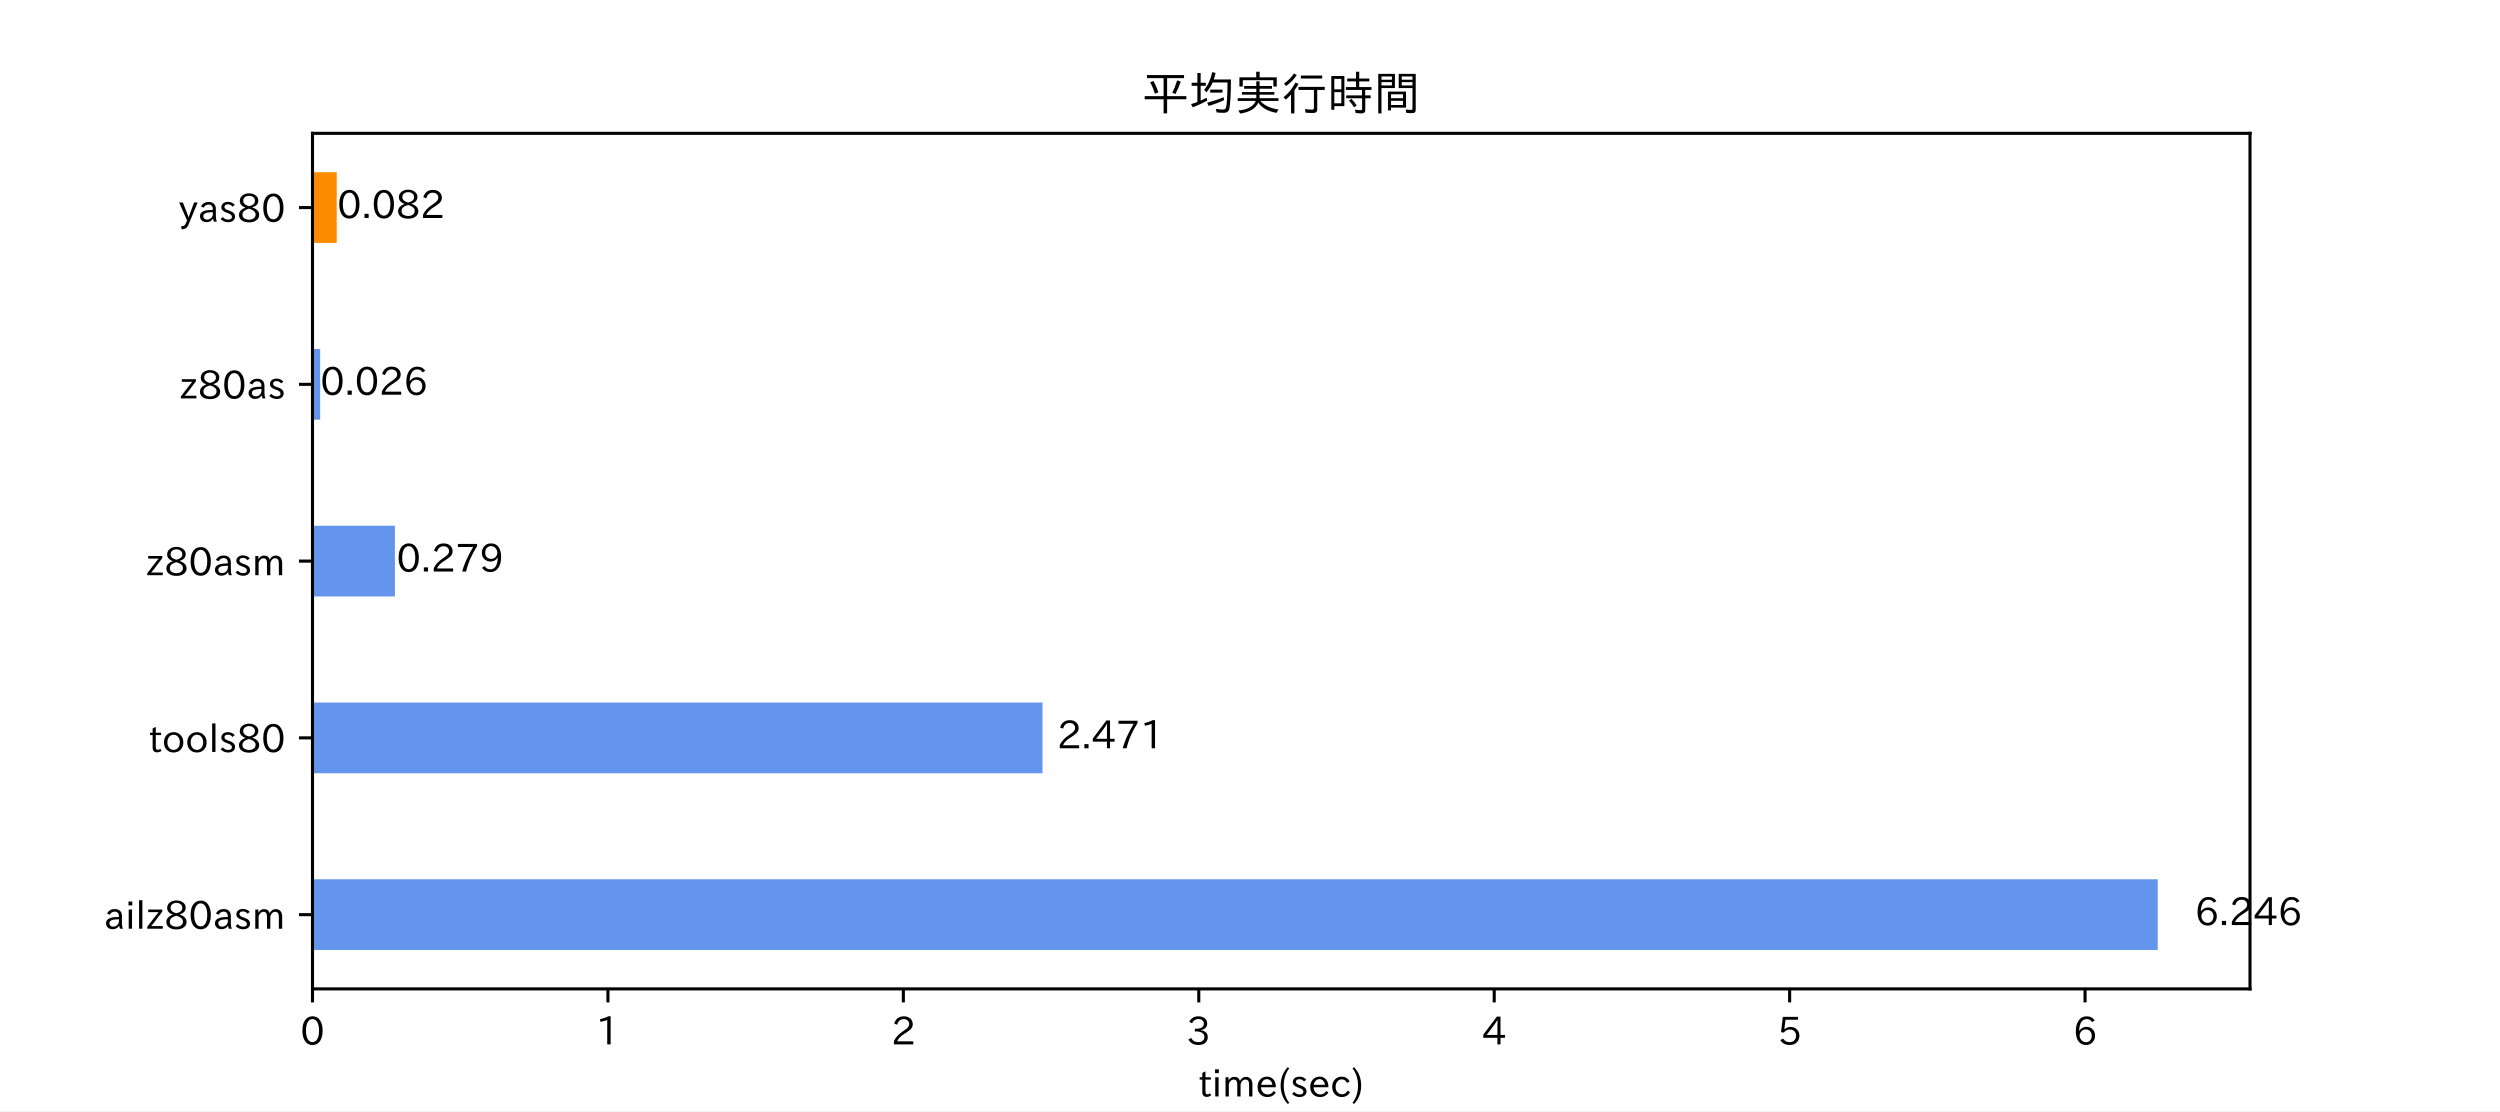
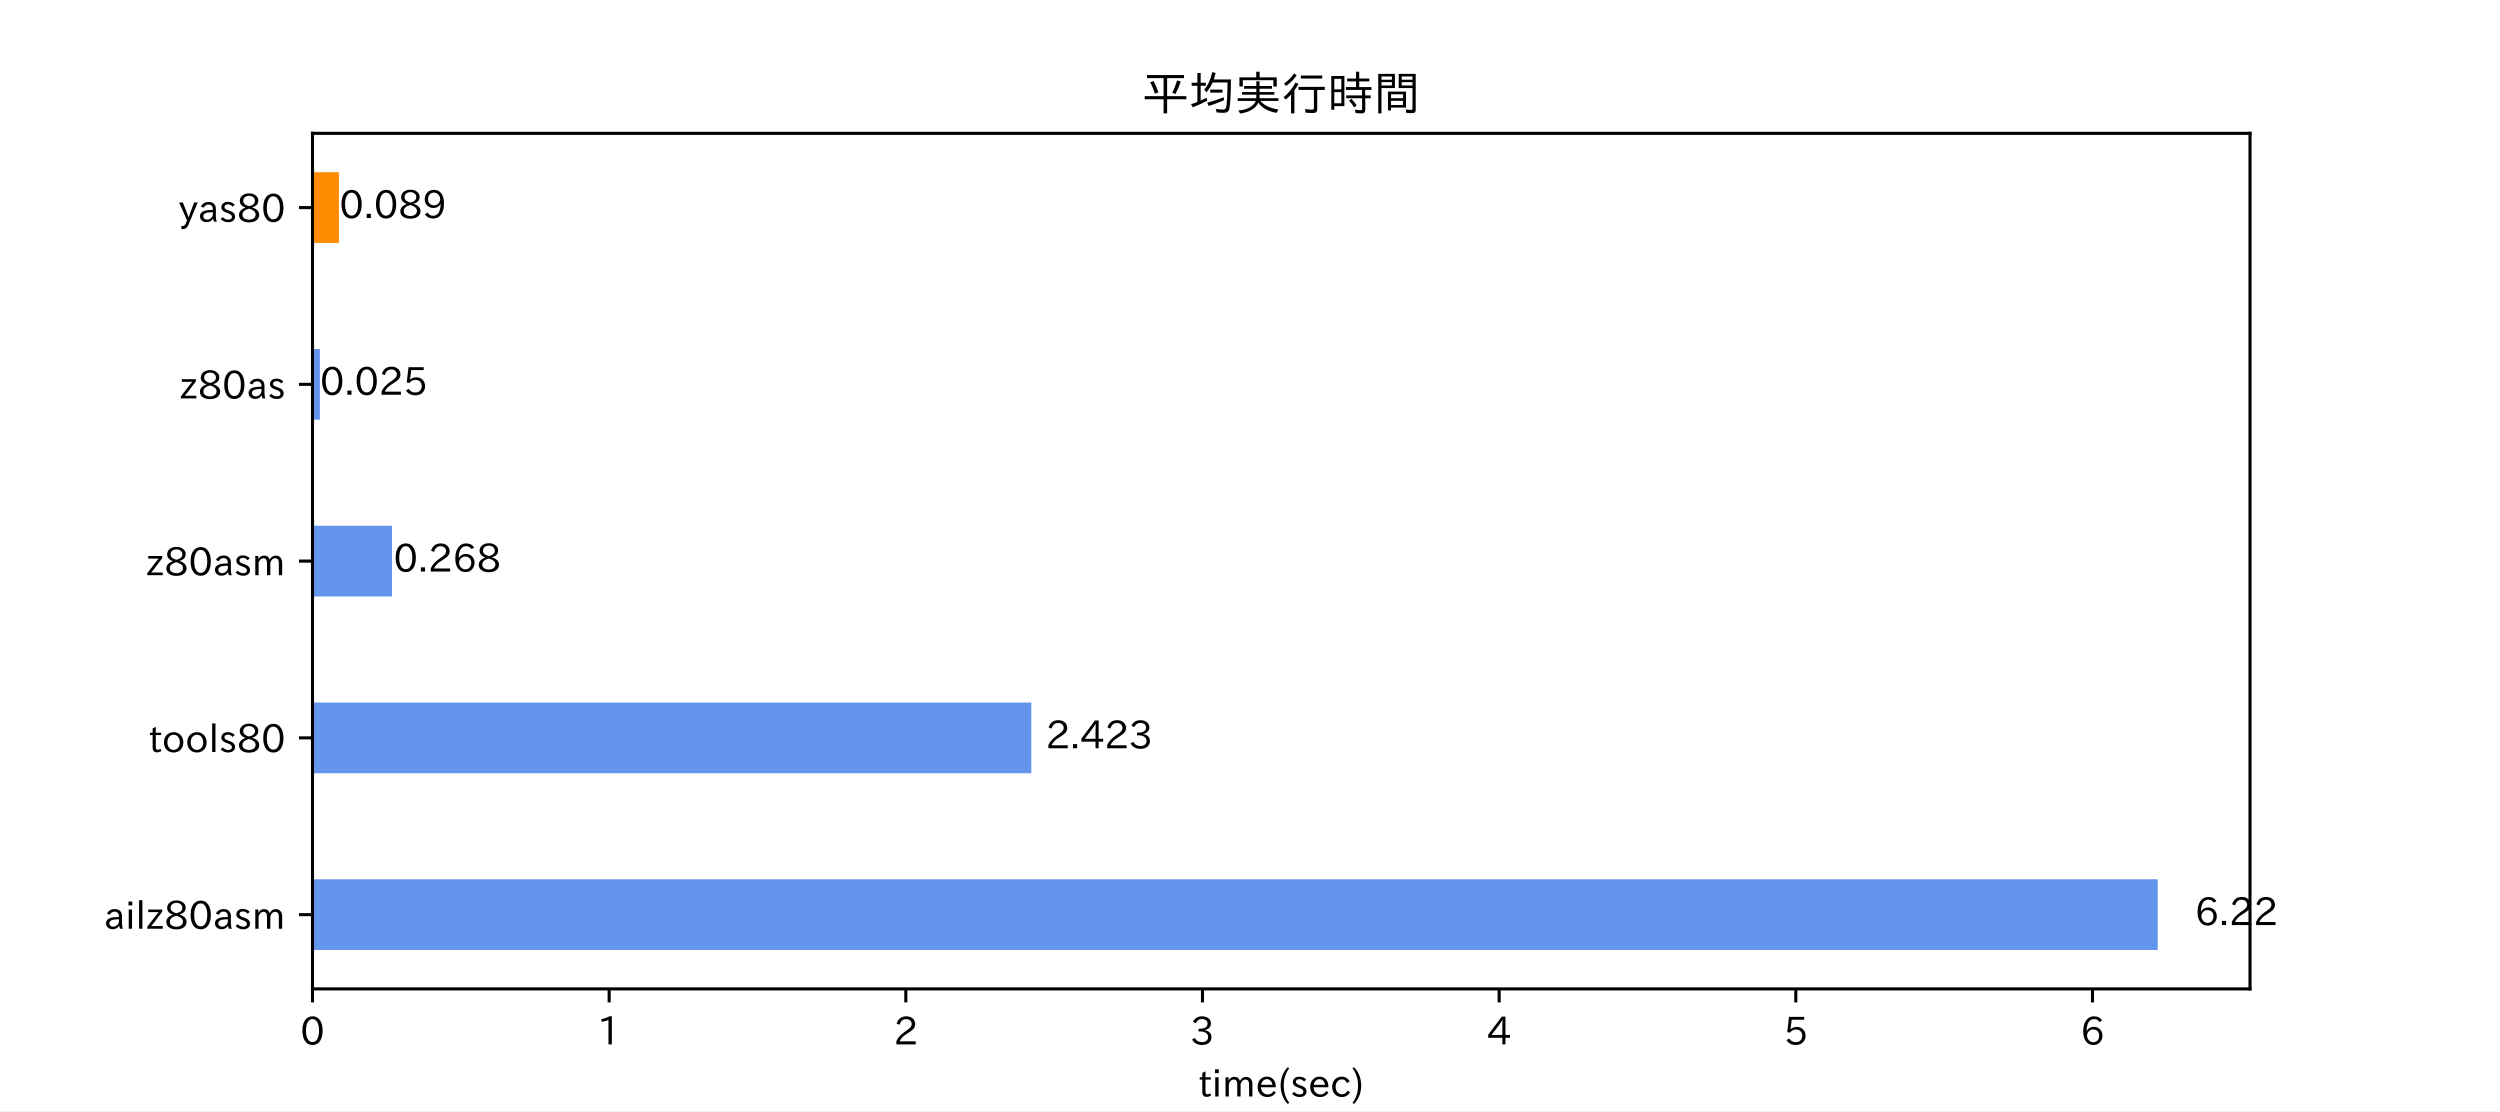
<svg xmlns="http://www.w3.org/2000/svg" xmlns:xlink="http://www.w3.org/1999/xlink" width="648pt" height="288pt" viewBox="0 0 648 288" version="1.1">
  <defs>
    <style type="text/css">*{stroke-linejoin: round; stroke-linecap: butt}</style>
  </defs>
  <g id="figure_1">
    <g id="patch_1">
      <path d="M 0 288  L 648 288  L 648 0  L 0 0  z " style="fill: #ffffff" />
    </g>
    <g id="axes_1">
      <g id="patch_2">
        <path d="M 81 256.32  L 583.2 256.32  L 583.2 34.56  L 81 34.56  z " style="fill: #ffffff" />
      </g>
      <g id="patch_3">
-         <path d="M 81 44.64  L 87.279 44.64  L 87.279 62.967  L 81 62.967  z " clip-path="url(#pec9f5651a0)" style="fill: #ff8c00" />
+         <path d="M 81 44.64  L 87.844 44.64  L 87.844 62.967  L 81 62.967  z " clip-path="url(#pbefb45674b)" style="fill: #ff8c00" />
      </g>
      <g id="patch_4">
-         <path d="M 81 90.458  L 82.991 90.458  L 82.991 108.785  L 81 108.785  z " clip-path="url(#pec9f5651a0)" style="fill: #6495ed" />
+         <path d="M 81 90.458  L 82.922 90.458  L 82.922 108.785  L 81 108.785  z " clip-path="url(#pbefb45674b)" style="fill: #6495ed" />
      </g>
      <g id="patch_5">
-         <path d="M 81 136.276  L 102.364 136.276  L 102.364 154.604  L 81 154.604  z " clip-path="url(#pec9f5651a0)" style="fill: #6495ed" />
+         <path d="M 81 136.276  L 101.608 136.276  L 101.608 154.604  L 81 154.604  z " clip-path="url(#pbefb45674b)" style="fill: #6495ed" />
      </g>
      <g id="patch_6">
-         <path d="M 81 182.095  L 270.216 182.095  L 270.216 200.422  L 81 200.422  z " clip-path="url(#pec9f5651a0)" style="fill: #6495ed" />
+         <path d="M 81 182.095  L 267.316 182.095  L 267.316 200.422  L 81 200.422  z " clip-path="url(#pbefb45674b)" style="fill: #6495ed" />
      </g>
      <g id="patch_7">
-         <path d="M 81 227.913  L 559.286 227.913  L 559.286 246.24  L 81 246.24  z " clip-path="url(#pec9f5651a0)" style="fill: #6495ed" />
+         <path d="M 81 227.913  L 559.286 227.913  L 559.286 246.24  L 81 246.24  z " clip-path="url(#pbefb45674b)" style="fill: #6495ed" />
      </g>
      <g id="matplotlib.axis_1">
        <g id="xtick_1">
          <g id="line2d_1">
            <defs>
-               <path id="m026ccb8014" d="M 0 0  L 0 3.5  " style="stroke: #000000; stroke-width: 0.8" />
+               <path id="md90006b39c" d="M 0 0  L 0 3.5  " style="stroke: #000000; stroke-width: 0.8" />
            </defs>
            <g>
-               <use xlink:href="#m026ccb8014" x="81" y="256.32" style="stroke: #000000; stroke-width: 0.8" />
+               <use xlink:href="#md90006b39c" x="81" y="256.32" style="stroke: #000000; stroke-width: 0.8" />
            </g>
          </g>
          <g id="text_1">
            <g transform="translate(77.85078 270.8106) scale(0.1 -0.1)">
              <defs>
                <path id="IPAexGothic-30" d="M 2038 4725  Q 2881 4725 3334 3944  Q 3694 3325 3694 2344  Q 3694 1372 3334 741  Q 2888 -31 2016 -31  Q 1147 -31 700 741  Q 341 1372 341 2350  Q 341 3713 1000 4334  Q 1419 4725 2038 4725  z M 2016 4266  Q 1516 4266 1228 3759  Q 934 3247 934 2344  Q 934 1456 1222 947  Q 1513 447 2016 447  Q 2619 447 2909 1153  Q 3100 1622 3100 2375  Q 3100 3256 2806 3759  Q 2509 4266 2016 4266  z " transform="scale(0.015625)" />
              </defs>
              <use xlink:href="#IPAexGothic-30" />
            </g>
          </g>
        </g>
        <g id="xtick_2">
          <g id="line2d_2">
            <g>
-               <use xlink:href="#m026ccb8014" x="157.575" y="256.32" style="stroke: #000000; stroke-width: 0.8" />
+               <use xlink:href="#md90006b39c" x="157.895" y="256.32" style="stroke: #000000; stroke-width: 0.8" />
            </g>
          </g>
          <g id="text_2">
-             <g transform="translate(154.4255 270.8106) scale(0.1 -0.1)">
+             <g transform="translate(154.7456 270.8106) scale(0.1 -0.1)">
              <defs>
                <path id="IPAexGothic-31" d="M 2463 63  L 1900 63  L 1900 4103  Q 1372 3922 788 3797  L 684 4231  Q 1519 4441 2106 4731  L 2463 4731  L 2463 63  z " transform="scale(0.015625)" />
              </defs>
              <use xlink:href="#IPAexGothic-31" />
            </g>
          </g>
        </g>
        <g id="xtick_3">
          <g id="line2d_3">
            <g>
-               <use xlink:href="#m026ccb8014" x="234.149" y="256.32" style="stroke: #000000; stroke-width: 0.8" />
+               <use xlink:href="#md90006b39c" x="234.79" y="256.32" style="stroke: #000000; stroke-width: 0.8" />
            </g>
          </g>
          <g id="text_3">
-             <g transform="translate(231.0002 270.8106) scale(0.1 -0.1)">
+             <g transform="translate(231.6404 270.8106) scale(0.1 -0.1)">
              <defs>
                <path id="IPAexGothic-32" d="M 3659 63  L 447 63  L 447 594  Q 825 1475 1894 2203  L 2072 2322  Q 2619 2697 2791 2906  Q 2988 3153 2988 3444  Q 2988 3772 2756 4003  Q 2500 4259 2084 4259  Q 1250 4259 991 3328  L 497 3506  Q 853 4725 2116 4725  Q 2806 4725 3216 4316  Q 3575 3947 3575 3425  Q 3575 3038 3344 2722  Q 3131 2416 2366 1938  L 2231 1856  Q 1256 1253 978 569  L 3659 569  L 3659 63  z " transform="scale(0.015625)" />
              </defs>
              <use xlink:href="#IPAexGothic-32" />
            </g>
          </g>
        </g>
        <g id="xtick_4">
          <g id="line2d_4">
            <g>
-               <use xlink:href="#m026ccb8014" x="310.724" y="256.32" style="stroke: #000000; stroke-width: 0.8" />
+               <use xlink:href="#md90006b39c" x="311.684" y="256.32" style="stroke: #000000; stroke-width: 0.8" />
            </g>
          </g>
          <g id="text_4">
-             <g transform="translate(307.5749 270.8106) scale(0.1 -0.1)">
+             <g transform="translate(308.5352 270.8106) scale(0.1 -0.1)">
              <defs>
                <path id="IPAexGothic-33" d="M 2381 2419  Q 3506 2216 3506 1278  Q 3506 716 3128 356  Q 2709 -31 1944 -31  Q 797 -31 288 881  L 756 1131  Q 1109 441 1938 441  Q 2425 441 2694 691  Q 2950 928 2950 1291  Q 2950 1719 2566 1978  Q 2216 2213 1644 2213  L 1363 2213  L 1363 2669  L 1656 2669  Q 2231 2669 2534 2888  Q 2859 3119 2859 3509  Q 2859 3934 2494 4138  Q 2259 4278 1931 4278  Q 1238 4278 903 3578  L 434 3803  Q 897 4725 1938 4725  Q 2597 4725 3006 4394  Q 3416 4069 3416 3534  Q 3416 3028 3019 2706  Q 2763 2500 2381 2444  L 2381 2419  z " transform="scale(0.015625)" />
              </defs>
              <use xlink:href="#IPAexGothic-33" />
            </g>
          </g>
        </g>
        <g id="xtick_5">
          <g id="line2d_5">
            <g>
-               <use xlink:href="#m026ccb8014" x="387.299" y="256.32" style="stroke: #000000; stroke-width: 0.8" />
+               <use xlink:href="#md90006b39c" x="388.579" y="256.32" style="stroke: #000000; stroke-width: 0.8" />
            </g>
          </g>
          <g id="text_5">
-             <g transform="translate(384.1497 270.8106) scale(0.1 -0.1)">
+             <g transform="translate(385.43 270.8106) scale(0.1 -0.1)">
              <defs>
                <path id="IPAexGothic-34" d="M 3813 1159  L 3059 1159  L 3059 63  L 2547 63  L 2547 1159  L 197 1159  L 197 1672  L 2456 4678  L 3059 4678  L 3059 1634  L 3813 1634  L 3813 1159  z M 2578 4109  L 2559 4109  Q 2278 3656 2003 3284  L 759 1634  L 2547 1634  L 2547 3144  Q 2547 3481 2578 4109  z " transform="scale(0.015625)" />
              </defs>
              <use xlink:href="#IPAexGothic-34" />
            </g>
          </g>
        </g>
        <g id="xtick_6">
          <g id="line2d_6">
            <g>
-               <use xlink:href="#m026ccb8014" x="463.874" y="256.32" style="stroke: #000000; stroke-width: 0.8" />
+               <use xlink:href="#md90006b39c" x="465.474" y="256.32" style="stroke: #000000; stroke-width: 0.8" />
            </g>
          </g>
          <g id="text_6">
-             <g transform="translate(460.7244 270.8106) scale(0.1 -0.1)">
+             <g transform="translate(462.3248 270.8106) scale(0.1 -0.1)">
              <defs>
                <path id="IPAexGothic-35" d="M 1178 2603  Q 1634 2963 2172 2963  Q 2816 2963 3241 2528  Q 3638 2113 3638 1497  Q 3638 938 3297 513  Q 2869 -31 2031 -31  Q 959 -31 469 784  L 938 1028  Q 1309 434 2013 434  Q 2466 434 2769 716  Q 3081 1013 3081 1503  Q 3081 1966 2806 2241  Q 2519 2528 2056 2528  Q 1406 2528 1072 2028  L 591 2091  L 884 4634  L 3406 4634  L 3406 4153  L 1341 4153  L 1134 2603  L 1178 2603  z " transform="scale(0.015625)" />
              </defs>
              <use xlink:href="#IPAexGothic-35" />
            </g>
          </g>
        </g>
        <g id="xtick_7">
          <g id="line2d_7">
            <g>
-               <use xlink:href="#m026ccb8014" x="540.448" y="256.32" style="stroke: #000000; stroke-width: 0.8" />
+               <use xlink:href="#md90006b39c" x="542.369" y="256.32" style="stroke: #000000; stroke-width: 0.8" />
            </g>
          </g>
          <g id="text_7">
-             <g transform="translate(537.2991 270.8106) scale(0.1 -0.1)">
+             <g transform="translate(539.2196 270.8106) scale(0.1 -0.1)">
              <defs>
                <path id="IPAexGothic-36" d="M 1056 2328  Q 1509 2981 2234 2981  Q 2906 2981 3316 2513  Q 3675 2106 3675 1522  Q 3675 884 3272 434  Q 2853 -31 2178 -31  Q 1375 -31 922 581  Q 481 1178 481 2228  Q 481 3425 1013 4109  Q 1494 4725 2272 4725  Q 3191 4725 3609 4025  L 3150 3775  Q 2894 4266 2300 4266  Q 1119 4266 1031 2328  L 1056 2328  z M 2141 2547  Q 1684 2547 1384 2206  Q 1116 1900 1116 1541  Q 1116 1156 1353 844  Q 1672 428 2159 428  Q 2669 428 2941 844  Q 3125 1128 3125 1503  Q 3125 1944 2881 2228  Q 2600 2547 2141 2547  z " transform="scale(0.015625)" />
              </defs>
              <use xlink:href="#IPAexGothic-36" />
            </g>
          </g>
        </g>
        <g id="text_8">
          <g transform="translate(310.6156 284.3028) scale(0.1 -0.1)">
            <defs>
              <path id="IPAexGothic-74" d="M 2125 241  Q 1769 -6 1397 -6  Q 653 -6 653 831  L 653 2859  L 219 2859  L 219 3250  L 653 3250  L 653 3966  L 1178 4228  L 1178 3250  L 2063 3250  L 2063 2859  L 1178 2859  L 1178 906  Q 1178 416 1513 416  Q 1738 416 1941 588  L 2125 241  z " transform="scale(0.015625)" />
              <path id="IPAexGothic-69" d="M 1178 3928  L 550 3928  L 550 4569  L 1178 4569  L 1178 3928  z M 1138 63  L 588 63  L 588 3250  L 1138 3250  L 1138 63  z " transform="scale(0.015625)" />
              <path id="IPAexGothic-6d" d="M 5022 63  L 4472 63  L 4472 2059  Q 4472 2869 3847 2869  Q 3550 2869 3303 2594  Q 3128 2397 3059 2103  L 3059 63  L 2509 63  L 2509 2066  Q 2509 2869 1919 2869  Q 1606 2869 1369 2594  Q 1113 2306 1113 2041  L 1113 63  L 563 63  L 563 3250  L 1075 3250  L 1075 2700  Q 1391 3316 2028 3316  Q 2725 3316 2956 2647  Q 3303 3316 3953 3316  Q 4478 3316 4772 2944  Q 5022 2638 5022 2072  L 5022 63  z " transform="scale(0.015625)" />
              <path id="IPAexGothic-65" d="M 863 1594  Q 891 1041 1209 722  Q 1534 397 1997 397  Q 2606 397 2963 966  L 3322 728  Q 2869 -31 1931 -31  Q 1222 -31 766 422  Q 306 884 306 1641  Q 306 2444 788 2925  Q 1216 3353 1856 3353  Q 2459 3353 2866 2956  Q 3322 2494 3322 1722  L 3322 1594  L 863 1594  z M 2756 1997  Q 2709 2431 2450 2681  Q 2194 2938 1844 2938  Q 1438 2938 1150 2591  Q 953 2356 894 1997  L 2756 1997  z " transform="scale(0.015625)" />
              <path id="IPAexGothic-28" d="M 1928 -1016  L 1653 -1166  Q 488 69 488 1875  Q 488 3678 1653 4909  L 1928 4763  Q 1006 3522 1006 1881  Q 1006 203 1928 -1016  z " transform="scale(0.015625)" />
              <path id="IPAexGothic-73" d="M 2234 2547  Q 1938 2931 1484 2931  Q 891 2931 891 2475  Q 891 2153 1531 1944  L 1741 1875  Q 2650 1578 2650 894  Q 2650 434 2272 172  Q 1972 -31 1497 -31  Q 766 -31 256 503  L 603 819  Q 997 397 1516 397  Q 2131 397 2131 875  Q 2131 1238 1453 1478  L 1234 1553  Q 378 1853 378 2431  Q 378 2797 628 3047  Q 928 3347 1453 3347  Q 2156 3347 2606 2859  L 2234 2547  z " transform="scale(0.015625)" />
              <path id="IPAexGothic-63" d="M 3269 784  Q 2834 -31 1900 -31  Q 1228 -31 788 409  Q 313 891 313 1663  Q 313 2428 788 2913  Q 1222 3347 1881 3347  Q 2813 3347 3206 2541  L 2763 2309  Q 2484 2900 1900 2900  Q 1516 2900 1234 2619  Q 881 2266 881 1650  Q 881 1069 1222 728  Q 1522 428 1956 428  Q 2547 428 2847 1016  L 3269 784  z " transform="scale(0.015625)" />
              <path id="IPAexGothic-29" d="M 466 4909  Q 1638 3672 1638 1875  Q 1638 75 466 -1166  L 191 -1016  Q 1119 216 1119 1881  Q 1119 3509 191 4763  L 466 4909  z " transform="scale(0.015625)" />
            </defs>
            <use xlink:href="#IPAexGothic-74" />
            <use xlink:href="#IPAexGothic-69" transform="translate(34.61914 0)" />
            <use xlink:href="#IPAexGothic-6d" transform="translate(61.62109 0)" />
            <use xlink:href="#IPAexGothic-65" transform="translate(148.7305 0)" />
            <use xlink:href="#IPAexGothic-28" transform="translate(205.6152 0)" />
            <use xlink:href="#IPAexGothic-73" transform="translate(238.916 0)" />
            <use xlink:href="#IPAexGothic-65" transform="translate(285.1074 0)" />
            <use xlink:href="#IPAexGothic-63" transform="translate(341.9922 0)" />
            <use xlink:href="#IPAexGothic-29" transform="translate(396.3867 0)" />
          </g>
        </g>
      </g>
      <g id="matplotlib.axis_2">
        <g id="ytick_1">
          <g id="line2d_8">
            <defs>
-               <path id="m15b6732cd7" d="M 0 0  L -3.5 0  " style="stroke: #000000; stroke-width: 0.8" />
+               <path id="ma758d43153" d="M 0 0  L -3.5 0  " style="stroke: #000000; stroke-width: 0.8" />
            </defs>
            <g>
-               <use xlink:href="#m15b6732cd7" x="81" y="53.804" style="stroke: #000000; stroke-width: 0.8" />
+               <use xlink:href="#ma758d43153" x="81" y="53.804" style="stroke: #000000; stroke-width: 0.8" />
            </g>
          </g>
          <g id="text_9">
            <g transform="translate(46.36406 57.54895) scale(0.1 -0.1)">
              <defs>
                <path id="IPAexGothic-79" d="M 3122 3250  L 1575 -488  Q 1278 -1203 550 -1203  L 478 -1203  L 344 -703  L 447 -703  Q 969 -703 1150 -238  L 1356 275  L 38 3250  L 659 3250  L 1363 1459  Q 1528 1025 1606 781  L 1625 781  Q 1750 1169 1863 1459  L 2528 3250  L 3122 3250  z " transform="scale(0.015625)" />
                <path id="IPAexGothic-61" d="M 3156 63  L 2672 63  Q 2559 303 2531 556  L 2509 556  Q 2147 -25 1428 -25  Q 934 -25 622 288  Q 347 563 347 959  Q 347 1947 2050 1997  L 2478 2009  L 2478 2175  Q 2478 2509 2288 2700  Q 2088 2900 1775 2900  Q 1238 2900 969 2378  L 494 2597  Q 938 3328 1788 3328  Q 2375 3328 2691 3000  Q 2984 2706 2984 2169  L 2984 997  Q 2984 400 3156 63  z M 2491 1625  L 2141 1619  Q 903 1591 903 953  Q 903 728 1050 581  Q 1231 403 1525 403  Q 1934 403 2234 703  Q 2491 969 2491 1344  L 2491 1625  z " transform="scale(0.015625)" />
                <path id="IPAexGothic-38" d="M 2541 2425  Q 3700 2031 3700 1197  Q 3700 541 3100 197  Q 2663 -56 2016 -56  Q 1366 -56 928 197  Q 347 531 347 1178  Q 347 1988 1409 2381  L 1409 2400  Q 481 2734 481 3509  Q 481 4100 981 4456  Q 1406 4756 2019 4756  Q 2703 4756 3131 4403  Q 3553 4069 3553 3566  Q 3553 2706 2541 2444  L 2541 2425  z M 2022 2625  Q 2997 2856 2997 3528  Q 2997 3916 2675 4150  Q 2413 4347 2016 4347  Q 1606 4347 1331 4128  Q 1050 3897 1050 3522  Q 1050 3150 1350 2925  Q 1494 2809 1722 2722  Q 1984 2616 2022 2625  z M 1978 2209  Q 922 1931 922 1216  Q 922 775 1313 556  Q 1606 391 2009 391  Q 2575 391 2881 697  Q 3106 922 3106 1250  Q 3106 1594 2794 1850  Q 2609 1994 2350 2100  Q 2047 2222 1978 2209  z " transform="scale(0.015625)" />
              </defs>
              <use xlink:href="#IPAexGothic-79" />
              <use xlink:href="#IPAexGothic-61" transform="translate(49.21875 0)" />
              <use xlink:href="#IPAexGothic-73" transform="translate(104.1992 0)" />
              <use xlink:href="#IPAexGothic-38" transform="translate(150.3906 0)" />
              <use xlink:href="#IPAexGothic-30" transform="translate(213.3789 0)" />
            </g>
          </g>
        </g>
        <g id="ytick_2">
          <g id="line2d_9">
            <g>
-               <use xlink:href="#m15b6732cd7" x="81" y="99.622" style="stroke: #000000; stroke-width: 0.8" />
+               <use xlink:href="#ma758d43153" x="81" y="99.622" style="stroke: #000000; stroke-width: 0.8" />
            </g>
          </g>
          <g id="text_10">
            <g transform="translate(46.55469 103.3671) scale(0.1 -0.1)">
              <defs>
                <path id="IPAexGothic-7a" d="M 2778 63  L 206 63  L 206 381  L 1575 2175  Q 1822 2500 2081 2797  L 2081 2816  L 366 2816  L 366 3250  L 2703 3250  L 2703 2900  L 1378 1138  Q 1256 975 872 522  L 872 503  L 2778 503  L 2778 63  z " transform="scale(0.015625)" />
              </defs>
              <use xlink:href="#IPAexGothic-7a" />
              <use xlink:href="#IPAexGothic-38" transform="translate(47.31445 0)" />
              <use xlink:href="#IPAexGothic-30" transform="translate(110.3027 0)" />
              <use xlink:href="#IPAexGothic-61" transform="translate(173.291 0)" />
              <use xlink:href="#IPAexGothic-73" transform="translate(228.2715 0)" />
            </g>
          </g>
        </g>
        <g id="ytick_3">
          <g id="line2d_10">
            <g>
-               <use xlink:href="#m15b6732cd7" x="81" y="145.44" style="stroke: #000000; stroke-width: 0.8" />
+               <use xlink:href="#ma758d43153" x="81" y="145.44" style="stroke: #000000; stroke-width: 0.8" />
            </g>
          </g>
          <g id="text_11">
            <g transform="translate(37.84375 149.1853) scale(0.1 -0.1)">
              <use xlink:href="#IPAexGothic-7a" />
              <use xlink:href="#IPAexGothic-38" transform="translate(47.31445 0)" />
              <use xlink:href="#IPAexGothic-30" transform="translate(110.3027 0)" />
              <use xlink:href="#IPAexGothic-61" transform="translate(173.291 0)" />
              <use xlink:href="#IPAexGothic-73" transform="translate(228.2715 0)" />
              <use xlink:href="#IPAexGothic-6d" transform="translate(274.4629 0)" />
            </g>
          </g>
        </g>
        <g id="ytick_4">
          <g id="line2d_11">
            <g>
-               <use xlink:href="#m15b6732cd7" x="81" y="191.258" style="stroke: #000000; stroke-width: 0.8" />
+               <use xlink:href="#ma758d43153" x="81" y="191.258" style="stroke: #000000; stroke-width: 0.8" />
            </g>
          </g>
          <g id="text_12">
            <g transform="translate(38.54062 195.0035) scale(0.1 -0.1)">
              <defs>
                <path id="IPAexGothic-6f" d="M 1919 3341  Q 2594 3341 3056 2888  Q 3531 2413 3531 1638  Q 3531 888 3066 422  Q 2609 -31 1919 -31  Q 1228 -31 781 416  Q 313 881 313 1656  Q 313 2413 788 2888  Q 1241 3341 1919 3341  z M 1919 2919  Q 1519 2919 1241 2631  Q 888 2278 888 1650  Q 888 1031 1234 684  Q 1516 403 1919 403  Q 2331 403 2609 691  Q 2956 1038 2956 1672  Q 2956 2269 2603 2631  Q 2316 2919 1919 2919  z " transform="scale(0.015625)" />
                <path id="IPAexGothic-6c" d="M 1131 63  L 581 63  L 581 4794  L 1131 4794  L 1131 63  z " transform="scale(0.015625)" />
              </defs>
              <use xlink:href="#IPAexGothic-74" />
              <use xlink:href="#IPAexGothic-6f" transform="translate(34.61914 0)" />
              <use xlink:href="#IPAexGothic-6f" transform="translate(95.01953 0)" />
              <use xlink:href="#IPAexGothic-6c" transform="translate(155.4199 0)" />
              <use xlink:href="#IPAexGothic-73" transform="translate(182.4219 0)" />
              <use xlink:href="#IPAexGothic-38" transform="translate(228.6133 0)" />
              <use xlink:href="#IPAexGothic-30" transform="translate(291.6016 0)" />
            </g>
          </g>
        </g>
        <g id="ytick_5">
          <g id="line2d_12">
            <g>
-               <use xlink:href="#m15b6732cd7" x="81" y="237.076" style="stroke: #000000; stroke-width: 0.8" />
+               <use xlink:href="#ma758d43153" x="81" y="237.076" style="stroke: #000000; stroke-width: 0.8" />
            </g>
          </g>
          <g id="text_13">
            <g transform="translate(26.94531 240.8217) scale(0.1 -0.1)">
              <use xlink:href="#IPAexGothic-61" />
              <use xlink:href="#IPAexGothic-69" transform="translate(54.98047 0)" />
              <use xlink:href="#IPAexGothic-6c" transform="translate(81.98242 0)" />
              <use xlink:href="#IPAexGothic-7a" transform="translate(108.9844 0)" />
              <use xlink:href="#IPAexGothic-38" transform="translate(156.2988 0)" />
              <use xlink:href="#IPAexGothic-30" transform="translate(219.2871 0)" />
              <use xlink:href="#IPAexGothic-61" transform="translate(282.2754 0)" />
              <use xlink:href="#IPAexGothic-73" transform="translate(337.2559 0)" />
              <use xlink:href="#IPAexGothic-6d" transform="translate(383.4473 0)" />
            </g>
          </g>
        </g>
      </g>
      <g id="patch_8">
        <path d="M 81 256.32  L 81 34.56  " style="fill: none; stroke: #000000; stroke-width: 0.8; stroke-linejoin: miter; stroke-linecap: square" />
      </g>
      <g id="patch_9">
        <path d="M 583.2 256.32  L 583.2 34.56  " style="fill: none; stroke: #000000; stroke-width: 0.8; stroke-linejoin: miter; stroke-linecap: square" />
      </g>
      <g id="patch_10">
        <path d="M 81 256.32  L 583.2 256.32  " style="fill: none; stroke: #000000; stroke-width: 0.8; stroke-linejoin: miter; stroke-linecap: square" />
      </g>
      <g id="patch_11">
        <path d="M 81 34.56  L 583.2 34.56  " style="fill: none; stroke: #000000; stroke-width: 0.8; stroke-linejoin: miter; stroke-linecap: square" />
      </g>
      <g id="text_14">
-         <g transform="translate(87.40471 56.59895) scale(0.1 -0.1)">
+         <g transform="translate(87.98051 56.59895) scale(0.1 -0.1)">
          <defs>
            <path id="IPAexGothic-2e" d="M 1184 63  L 494 63  L 494 753  L 1184 753  L 1184 63  z " transform="scale(0.015625)" />
-           </defs>
-           <use xlink:href="#IPAexGothic-30" />
-           <use xlink:href="#IPAexGothic-2e" transform="translate(62.98828 0)" />
-           <use xlink:href="#IPAexGothic-30" transform="translate(89.4043 0)" />
-           <use xlink:href="#IPAexGothic-38" transform="translate(152.3926 0)" />
-           <use xlink:href="#IPAexGothic-32" transform="translate(215.3809 0)" />
-         </g>
-       </g>
-       <g id="text_15">
-         <g transform="translate(83.03076 102.4171) scale(0.1 -0.1)">
-           <use xlink:href="#IPAexGothic-30" />
-           <use xlink:href="#IPAexGothic-2e" transform="translate(62.98828 0)" />
-           <use xlink:href="#IPAexGothic-30" transform="translate(89.4043 0)" />
-           <use xlink:href="#IPAexGothic-32" transform="translate(152.3926 0)" />
-           <use xlink:href="#IPAexGothic-36" transform="translate(215.3809 0)" />
-         </g>
-       </g>
-       <g id="text_16">
-         <g transform="translate(102.7916 148.2353) scale(0.1 -0.1)">
-           <defs>
-             <path id="IPAexGothic-37" d="M 3597 4263  Q 2238 2106 1778 63  L 1131 63  Q 1581 1834 2950 4128  L 428 4128  L 428 4634  L 3597 4634  L 3597 4263  z " transform="scale(0.015625)" />
            <path id="IPAexGothic-39" d="M 2984 2356  Q 2544 1716 1813 1716  Q 1253 1716 847 2056  Q 366 2459 366 3163  Q 366 3813 769 4266  Q 1181 4725 1869 4725  Q 2800 4725 3241 3950  Q 3559 3378 3559 2472  Q 3559 1250 3041 588  Q 2553 -31 1769 -31  Q 859 -31 391 703  L 853 953  Q 1156 428 1753 428  Q 2922 428 3009 2356  L 2984 2356  z M 1888 4278  Q 1450 4278 1172 3950  Q 922 3653 922 3200  Q 922 2741 1159 2478  Q 1434 2163 1906 2163  Q 2431 2163 2728 2572  Q 2925 2847 2925 3169  Q 2925 3553 2694 3863  Q 2375 4278 1888 4278  z " transform="scale(0.015625)" />
          </defs>
          <use xlink:href="#IPAexGothic-30" />
          <use xlink:href="#IPAexGothic-2e" transform="translate(62.98828 0)" />
+           <use xlink:href="#IPAexGothic-30" transform="translate(89.4043 0)" />
+           <use xlink:href="#IPAexGothic-38" transform="translate(152.3926 0)" />
+           <use xlink:href="#IPAexGothic-39" transform="translate(215.3809 0)" />
+         </g>
+       </g>
+       <g id="text_15">
+         <g transform="translate(82.96082 102.4171) scale(0.1 -0.1)">
+           <use xlink:href="#IPAexGothic-30" />
+           <use xlink:href="#IPAexGothic-2e" transform="translate(62.98828 0)" />
+           <use xlink:href="#IPAexGothic-30" transform="translate(89.4043 0)" />
+           <use xlink:href="#IPAexGothic-32" transform="translate(152.3926 0)" />
+           <use xlink:href="#IPAexGothic-35" transform="translate(215.3809 0)" />
+         </g>
+       </g>
+       <g id="text_16">
+         <g transform="translate(102.02 148.2353) scale(0.1 -0.1)">
+           <use xlink:href="#IPAexGothic-30" />
+           <use xlink:href="#IPAexGothic-2e" transform="translate(62.98828 0)" />
          <use xlink:href="#IPAexGothic-32" transform="translate(89.4043 0)" />
-           <use xlink:href="#IPAexGothic-37" transform="translate(152.3926 0)" />
-           <use xlink:href="#IPAexGothic-39" transform="translate(215.3809 0)" />
+           <use xlink:href="#IPAexGothic-36" transform="translate(152.3926 0)" />
+           <use xlink:href="#IPAexGothic-38" transform="translate(215.3809 0)" />
        </g>
      </g>
      <g id="text_17">
-         <g transform="translate(274.0005 194.0535) scale(0.1 -0.1)">
+         <g transform="translate(271.0424 194.0535) scale(0.1 -0.1)">
          <use xlink:href="#IPAexGothic-32" />
          <use xlink:href="#IPAexGothic-2e" transform="translate(62.98828 0)" />
          <use xlink:href="#IPAexGothic-34" transform="translate(89.4043 0)" />
-           <use xlink:href="#IPAexGothic-37" transform="translate(152.3926 0)" />
-           <use xlink:href="#IPAexGothic-31" transform="translate(215.3809 0)" />
+           <use xlink:href="#IPAexGothic-32" transform="translate(152.3926 0)" />
+           <use xlink:href="#IPAexGothic-33" transform="translate(215.3809 0)" />
        </g>
      </g>
      <g id="text_18">
        <g transform="translate(568.8514 239.8717) scale(0.1 -0.1)">
          <use xlink:href="#IPAexGothic-36" />
          <use xlink:href="#IPAexGothic-2e" transform="translate(62.98828 0)" />
          <use xlink:href="#IPAexGothic-32" transform="translate(89.4043 0)" />
-           <use xlink:href="#IPAexGothic-34" transform="translate(152.3926 0)" />
-           <use xlink:href="#IPAexGothic-36" transform="translate(215.3809 0)" />
+           <use xlink:href="#IPAexGothic-32" transform="translate(152.3926 0)" />
        </g>
      </g>
      <g id="text_19">
        <g transform="translate(296.1 28.56) scale(0.12 -0.12)">
          <defs>
            <path id="IPAexGothic-5e73" d="M 3422 4428  L 3422 1941  L 6084 1941  L 6084 1513  L 3422 1513  L 3422 -447  L 2934 -447  L 2934 1513  L 322 1513  L 322 1941  L 2934 1941  L 2934 4428  L 641 4428  L 641 4856  L 5763 4856  L 5763 4428  L 3422 4428  z M 1728 2278  Q 1488 3094 1081 3859  L 1544 4038  Q 1875 3422 2222 2472  L 1728 2278  z M 4134 2425  Q 4509 3138 4813 4128  L 5306 3944  Q 4984 3006 4569 2228  L 4134 2425  z " transform="scale(0.015625)" />
            <path id="IPAexGothic-5747" d="M 1206 3794  L 1206 5144  L 1659 5144  L 1659 3794  L 2369 3794  L 2369 3372  L 1659 3372  L 1659 1325  Q 2078 1513 2484 1722  L 2566 1313  Q 1556 775 559 397  L 334 838  Q 803 975 1206 1138  L 1206 3372  L 413 3372  L 413 3794  L 1206 3794  z M 3475 4244  L 5844 4244  Q 5834 1131 5619 184  Q 5494 -366 4838 -366  Q 4369 -366 3859 -306  L 3769 184  Q 4241 88 4731 88  Q 5059 88 5147 306  Q 5359 919 5369 3828  L 3316 3828  Q 3013 3119 2466 2472  L 2150 2828  Q 2944 3788 3259 5263  L 3719 5147  Q 3619 4663 3475 4244  z M 2975 2847  L 4678 2847  L 4678 2431  L 2975 2431  L 2975 2847  z M 2559 1044  Q 3747 1338 4838 1797  L 4891 1388  Q 3831 891 2766 588  L 2559 1044  z " transform="scale(0.015625)" />
            <path id="IPAexGothic-5b9f" d="M 3525 1275  Q 4288 350 6022 91  L 5738 -375  Q 3953 -41 3219 1050  Q 2731 -144 728 -472  L 466 -44  Q 2422 150 2872 1275  L 384 1275  L 384 1659  L 2950 1659  L 2950 2144  L 966 2144  L 966 2509  L 2950 2509  L 2950 2969  L 1266 2969  L 1266 3341  L 2950 3341  L 2950 3988  L 3403 3988  L 3403 3341  L 5125 3341  L 5125 2969  L 3403 2969  L 3403 2509  L 5444 2509  L 5444 2144  L 3403 2144  L 3403 1659  L 6016 1659  L 6016 1275  L 3525 1275  z M 3413 4544  L 5778 4544  L 5778 3269  L 5309 3269  L 5309 4147  L 1084 4147  L 1084 3269  L 616 3269  L 616 4544  L 2938 4544  L 2938 5313  L 3413 5313  L 3413 4544  z " transform="scale(0.015625)" />
            <path id="IPAexGothic-884c" d="M 1822 2753  L 1822 -447  L 1353 -447  L 1353 2169  Q 966 1744 622 1466  L 316 1791  Q 1294 2559 1969 3822  L 2397 3634  Q 2109 3138 1822 2753  z M 4975 2803  L 4975 103  Q 4975 -391 4369 -391  Q 3925 -391 3356 -341  L 3288 159  Q 3775 78 4259 78  Q 4516 78 4516 319  L 4516 2803  L 2384 2803  L 2384 3225  L 6013 3225  L 6013 2803  L 4975 2803  z M 384 3691  Q 1231 4256 1756 5075  L 2144 4850  Q 1541 3947 666 3347  L 384 3691  z M 2709 4794  L 5659 4794  L 5659 4378  L 2709 4378  L 2709 4794  z " transform="scale(0.015625)" />
            <path id="IPAexGothic-6642" d="M 2328 4728  L 2328 563  L 934 563  L 934 56  L 519 56  L 519 4728  L 2328 4728  z M 934 4331  L 934 2881  L 1906 2881  L 1906 4331  L 934 4331  z M 934 2497  L 934 953  L 1906 953  L 1906 2497  L 934 2497  z M 3938 4372  L 3938 5313  L 4378 5313  L 4378 4372  L 5772 4372  L 5772 3981  L 4378 3981  L 4378 3194  L 6072 3194  L 6072 2803  L 5203 2803  L 5203 2047  L 5959 2047  L 5959 1650  L 5216 1650  L 5216 31  Q 5216 -447 4691 -447  Q 4394 -447 3888 -391  L 3784 78  Q 4272 0 4591 0  Q 4775 0 4775 172  L 4775 1650  L 2581 1650  L 2581 2047  L 4763 2047  L 4763 2803  L 2538 2803  L 2538 3194  L 3938 3194  L 3938 3981  L 2716 3981  L 2716 4372  L 3938 4372  z M 3669 384  Q 3331 950 2956 1325  L 3291 1575  Q 3719 1147 4025 659  L 3669 384  z " transform="scale(0.015625)" />
            <path id="IPAexGothic-9593" d="M 4450 2566  L 4450 353  L 2375 353  L 2375 -25  L 1953 -25  L 1953 2566  L 4450 2566  z M 4028 2200  L 2375 2200  L 2375 1653  L 4028 1653  L 4028 2200  z M 4028 1300  L 2375 1300  L 2375 719  L 4028 719  L 4028 1300  z M 2913 5019  L 2913 3059  L 1056 3059  L 1056 -447  L 609 -447  L 609 5019  L 2913 5019  z M 1056 4659  L 1056 4206  L 2497 4206  L 2497 4659  L 1056 4659  z M 1056 3881  L 1056 3413  L 2497 3413  L 2497 3881  L 1056 3881  z M 5788 5019  L 5788 91  Q 5788 -225 5641 -331  Q 5525 -409 5231 -409  Q 4803 -409 4481 -366  L 4419 97  Q 4853 38 5128 38  Q 5341 38 5341 244  L 5341 3059  L 3438 3059  L 3438 5019  L 5788 5019  z M 3853 4659  L 3853 4206  L 5341 4206  L 5341 4659  L 3853 4659  z M 3853 3881  L 3853 3413  L 5341 3413  L 5341 3881  L 3853 3881  z " transform="scale(0.015625)" />
          </defs>
          <use xlink:href="#IPAexGothic-5e73" />
          <use xlink:href="#IPAexGothic-5747" transform="translate(100 0)" />
          <use xlink:href="#IPAexGothic-5b9f" transform="translate(200 0)" />
          <use xlink:href="#IPAexGothic-884c" transform="translate(300 0)" />
          <use xlink:href="#IPAexGothic-6642" transform="translate(400 0)" />
          <use xlink:href="#IPAexGothic-9593" transform="translate(500 0)" />
        </g>
      </g>
    </g>
  </g>
  <defs>
-     <clipPath id="pec9f5651a0">
+     <clipPath id="pbefb45674b">
      <rect x="81" y="34.56" width="502.2" height="221.76" />
    </clipPath>
  </defs>
</svg>
